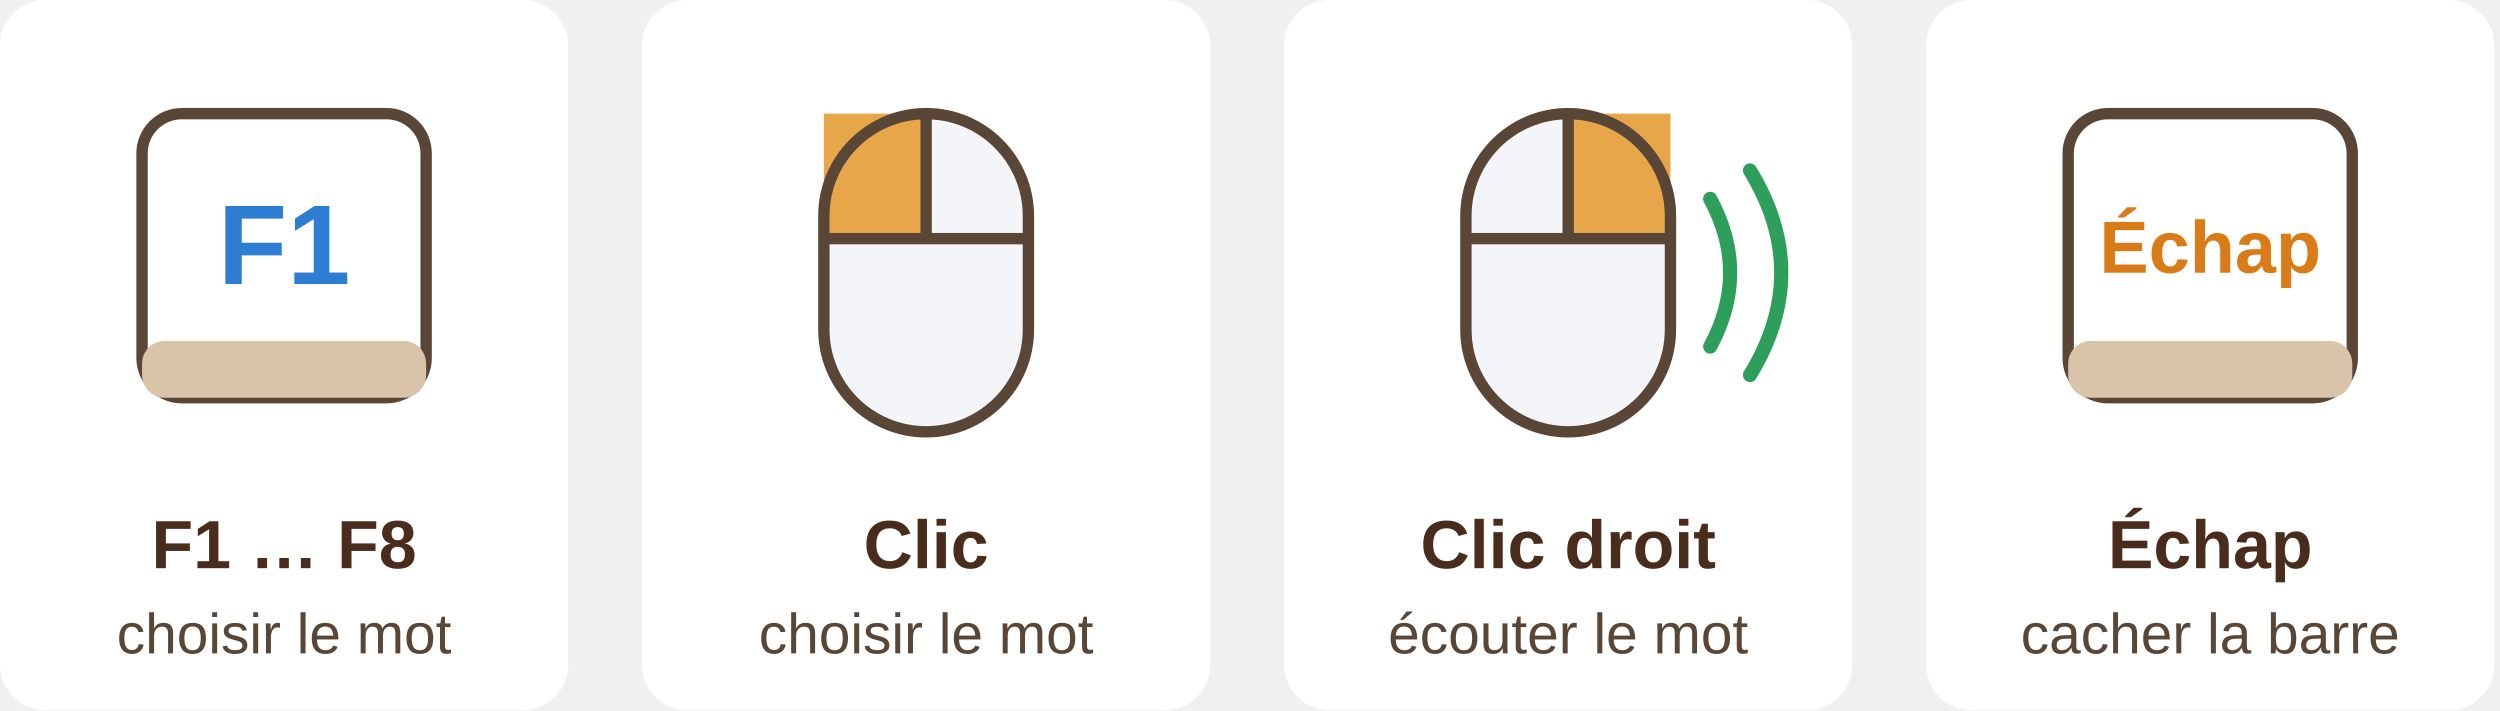
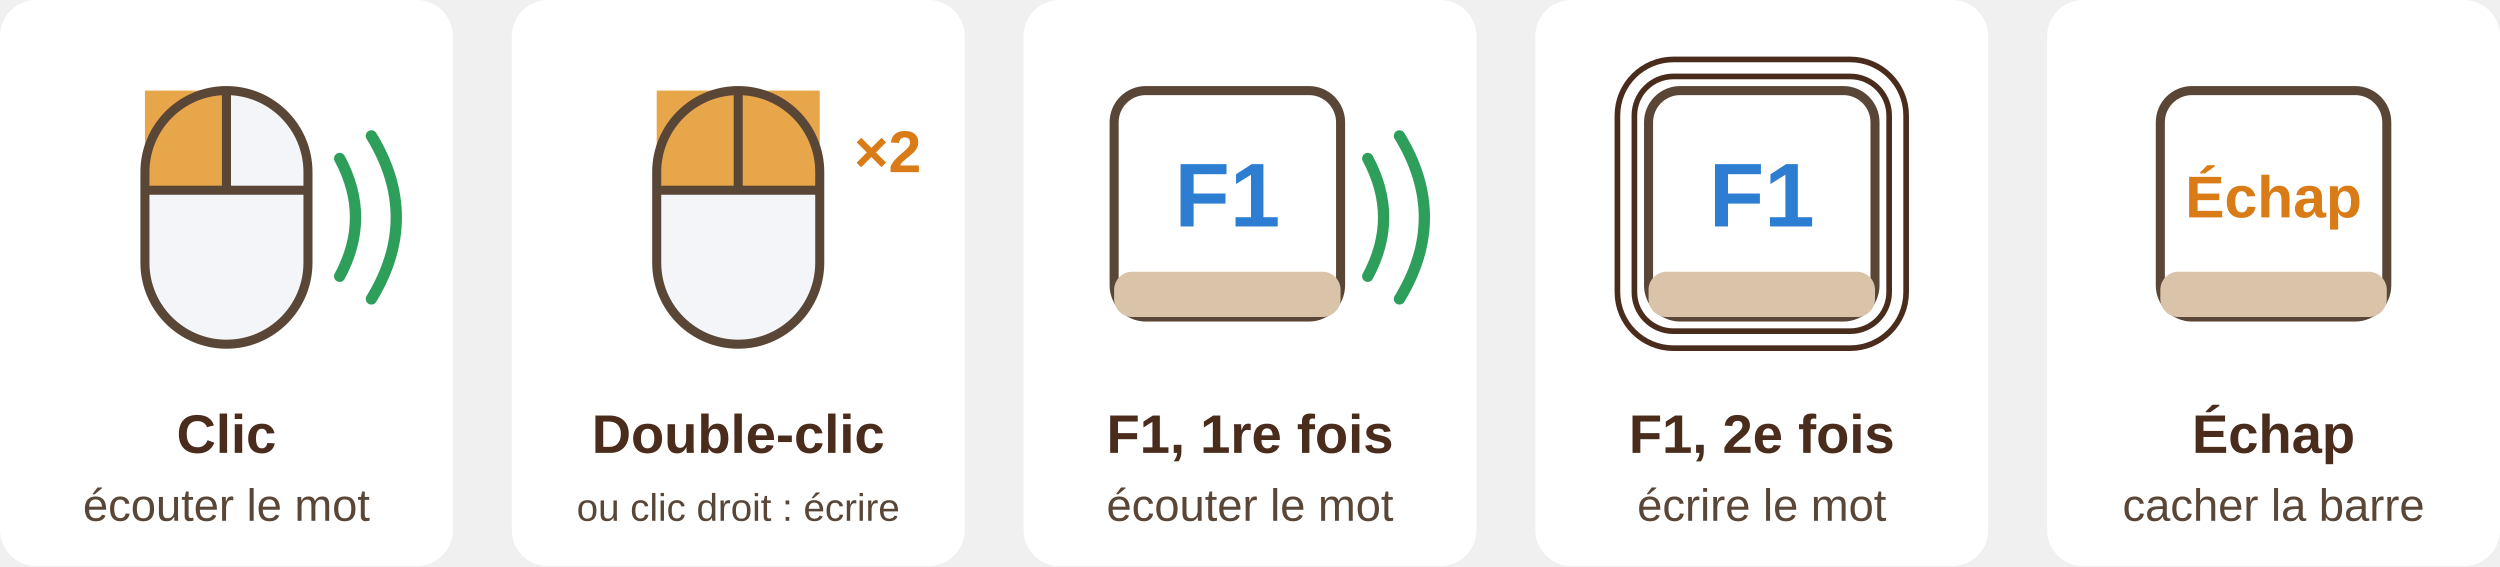
- <svg xmlns="http://www.w3.org/2000/svg" viewBox="0 0 880 250" width="880" height="250" role="img" font-family="Segoe UI, Arial, sans-serif">
+ <svg xmlns="http://www.w3.org/2000/svg" viewBox="0 0 1104 250" width="1104" height="250" role="img" font-family="Segoe UI, Arial, sans-serif">
  <g transform="translate(0,0)">
-     <rect width="200" height="250" rx="16" fill="#fff" />
-     <rect x="50" y="40" width="100" height="100" rx="14" fill="#fff" stroke="#5A4636" stroke-width="4" />
-     <rect x="50" y="120" width="100" height="20" rx="8" fill="#D9C4AA" />
-     <text x="100" y="100" text-anchor="middle" font-size="40" font-weight="700" fill="#2D7DD2">F1</text>
-     <text x="100" y="200" text-anchor="middle" font-size="24" font-weight="700" fill="#4A2C1D">F1 … F8</text>
-     <text x="100" y="230" text-anchor="middle" font-size="20" fill="#5A4636">choisir le mot</text>
-   </g>
-   <g transform="translate(226,0)">
    <rect width="200" height="250" rx="16" fill="#fff" />
    <rect x="64" y="40" width="72" height="112" rx="36" fill="#F3F5F8" />
    <path d="M64 40 h36 v44 h-36 z" fill="#E8A64B" />
    <line x1="100" y1="40" x2="100" y2="84" stroke="#5A4636" stroke-width="4" />
    <line x1="64" y1="84" x2="136" y2="84" stroke="#5A4636" stroke-width="4" />
    <rect x="64" y="40" width="72" height="112" rx="36" fill="none" stroke="#5A4636" stroke-width="4" />
+     <path d="M150 70 q14 26 0 52 M164 60 q22 36 0 72" fill="none" stroke="#2E9E5B" stroke-width="5" stroke-linecap="round" />
    <text x="100" y="200" text-anchor="middle" font-size="24" font-weight="700" fill="#4A2C1D">Clic</text>
-     <text x="100" y="230" text-anchor="middle" font-size="20" fill="#5A4636">choisir le mot</text>
+     <text x="100" y="230" text-anchor="middle" font-size="20" fill="#5A4636">écouter le mot</text>
+   </g>
+   <g transform="translate(226,0)">
+     <rect width="200" height="250" rx="16" fill="#fff" />
+     <rect x="64" y="40" width="72" height="112" rx="36" fill="#F3F5F8" />
+     <path d="M64 40 h72 v44 h-72 z" fill="#E8A64B" />
+     <line x1="100" y1="40" x2="100" y2="84" stroke="#5A4636" stroke-width="4" />
+     <line x1="64" y1="84" x2="136" y2="84" stroke="#5A4636" stroke-width="4" />
+     <rect x="64" y="40" width="72" height="112" rx="36" fill="none" stroke="#5A4636" stroke-width="4" />
+     <text x="166" y="76" text-anchor="middle" font-size="26" font-weight="700" fill="#D97B16">×2</text>
+     <text x="100" y="200" text-anchor="middle" font-size="24" font-weight="700" fill="#4A2C1D">Double-clic</text>
+     <text x="100" y="230" text-anchor="middle" font-size="17" fill="#5A4636">ou clic droit : écrire</text>
  </g>
  <g transform="translate(452,0)">
    <rect width="200" height="250" rx="16" fill="#fff" />
-     <rect x="64" y="40" width="72" height="112" rx="36" fill="#F3F5F8" />
-     <path d="M100 40 h36 v44 h-36 z" fill="#E8A64B" />
-     <line x1="100" y1="40" x2="100" y2="84" stroke="#5A4636" stroke-width="4" />
-     <line x1="64" y1="84" x2="136" y2="84" stroke="#5A4636" stroke-width="4" />
-     <rect x="64" y="40" width="72" height="112" rx="36" fill="none" stroke="#5A4636" stroke-width="4" />
-     <path d="M150 70 q14 26 0 52 M164 60 q22 36 0 72" fill="none" stroke="#2E9E5B" stroke-width="5" stroke-linecap="round" />
-     <text x="100" y="200" text-anchor="middle" font-size="24" font-weight="700" fill="#4A2C1D">Clic droit</text>
+     <rect x="40" y="40" width="100" height="100" rx="14" fill="#fff" stroke="#5A4636" stroke-width="4" />
+     <rect x="40" y="120" width="100" height="20" rx="8" fill="#D9C4AA" />
+     <text x="90" y="100" text-anchor="middle" font-size="40" font-weight="700" fill="#2D7DD2">F1</text>
+     <path d="M152 70 q14 26 0 52 M166 60 q22 36 0 72" fill="none" stroke="#2E9E5B" stroke-width="5" stroke-linecap="round" />
+     <text x="100" y="200" text-anchor="middle" font-size="24" font-weight="700" fill="#4A2C1D">F1, 1re fois</text>
    <text x="100" y="230" text-anchor="middle" font-size="20" fill="#5A4636">écouter le mot</text>
  </g>
  <g transform="translate(678,0)">
+     <rect width="200" height="250" rx="16" fill="#fff" />
+     <rect x="40" y="30" width="120" height="120" rx="21" fill="none" stroke="#4A2C1D" stroke-width="10" />
+     <rect x="40" y="30" width="120" height="120" rx="21" fill="none" stroke="#fff" stroke-width="5" />
+     <rect x="50" y="40" width="100" height="100" rx="14" fill="#fff" stroke="#5A4636" stroke-width="4" />
+     <rect x="50" y="120" width="100" height="20" rx="8" fill="#D9C4AA" />
+     <text x="100" y="100" text-anchor="middle" font-size="40" font-weight="700" fill="#2D7DD2">F1</text>
+     <text x="100" y="200" text-anchor="middle" font-size="24" font-weight="700" fill="#4A2C1D">F1, 2e fois</text>
+     <text x="100" y="230" text-anchor="middle" font-size="20" fill="#5A4636">écrire le mot</text>
+   </g>
+   <g transform="translate(904,0)">
    <rect width="200" height="250" rx="16" fill="#fff" />
    <rect x="50" y="40" width="100" height="100" rx="14" fill="#fff" stroke="#5A4636" stroke-width="4" />
    <rect x="50" y="120" width="100" height="20" rx="8" fill="#D9C4AA" />
    <text x="100" y="96" text-anchor="middle" font-size="26" font-weight="700" fill="#D97B16">Échap</text>
    <text x="100" y="200" text-anchor="middle" font-size="24" font-weight="700" fill="#4A2C1D">Échap</text>
    <text x="100" y="230" text-anchor="middle" font-size="20" fill="#5A4636">cacher la barre</text>
  </g>
</svg>
